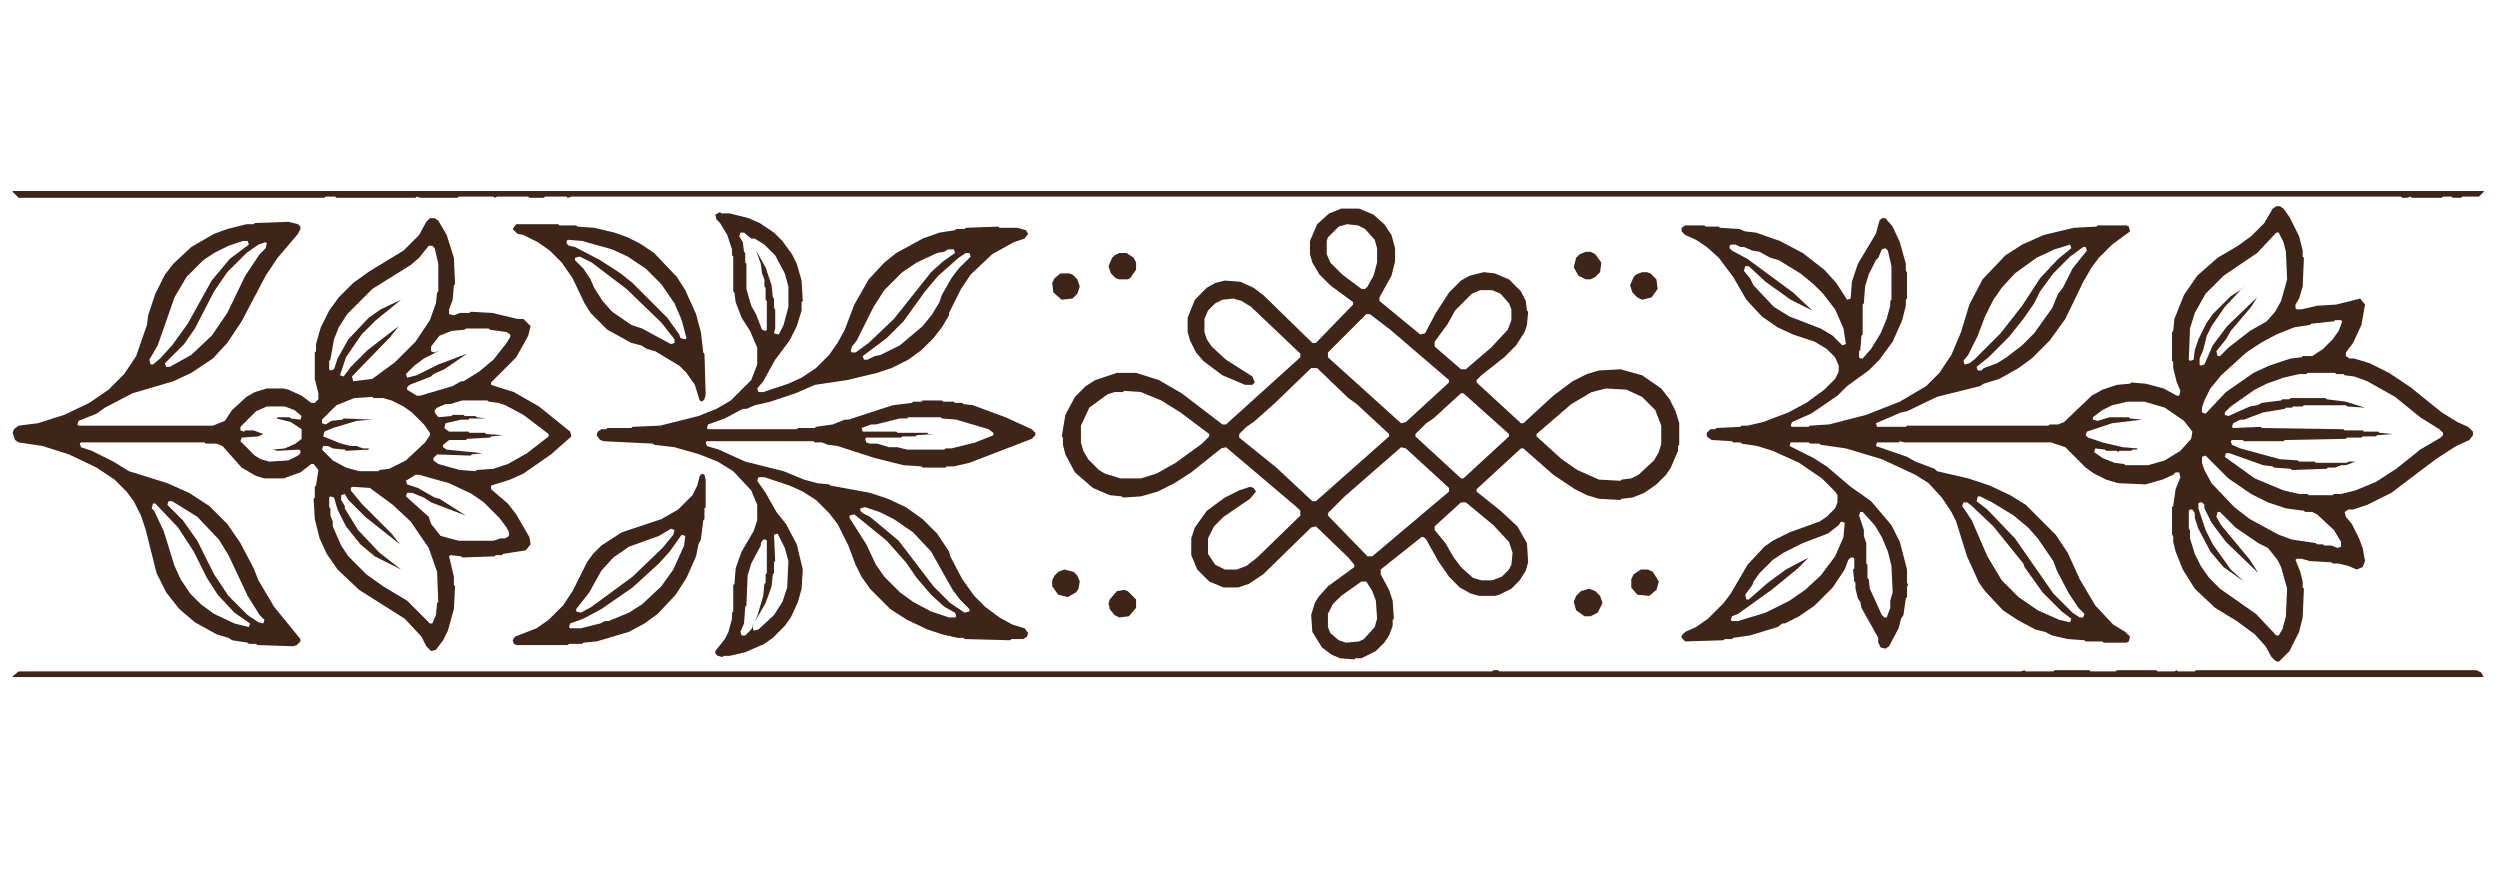
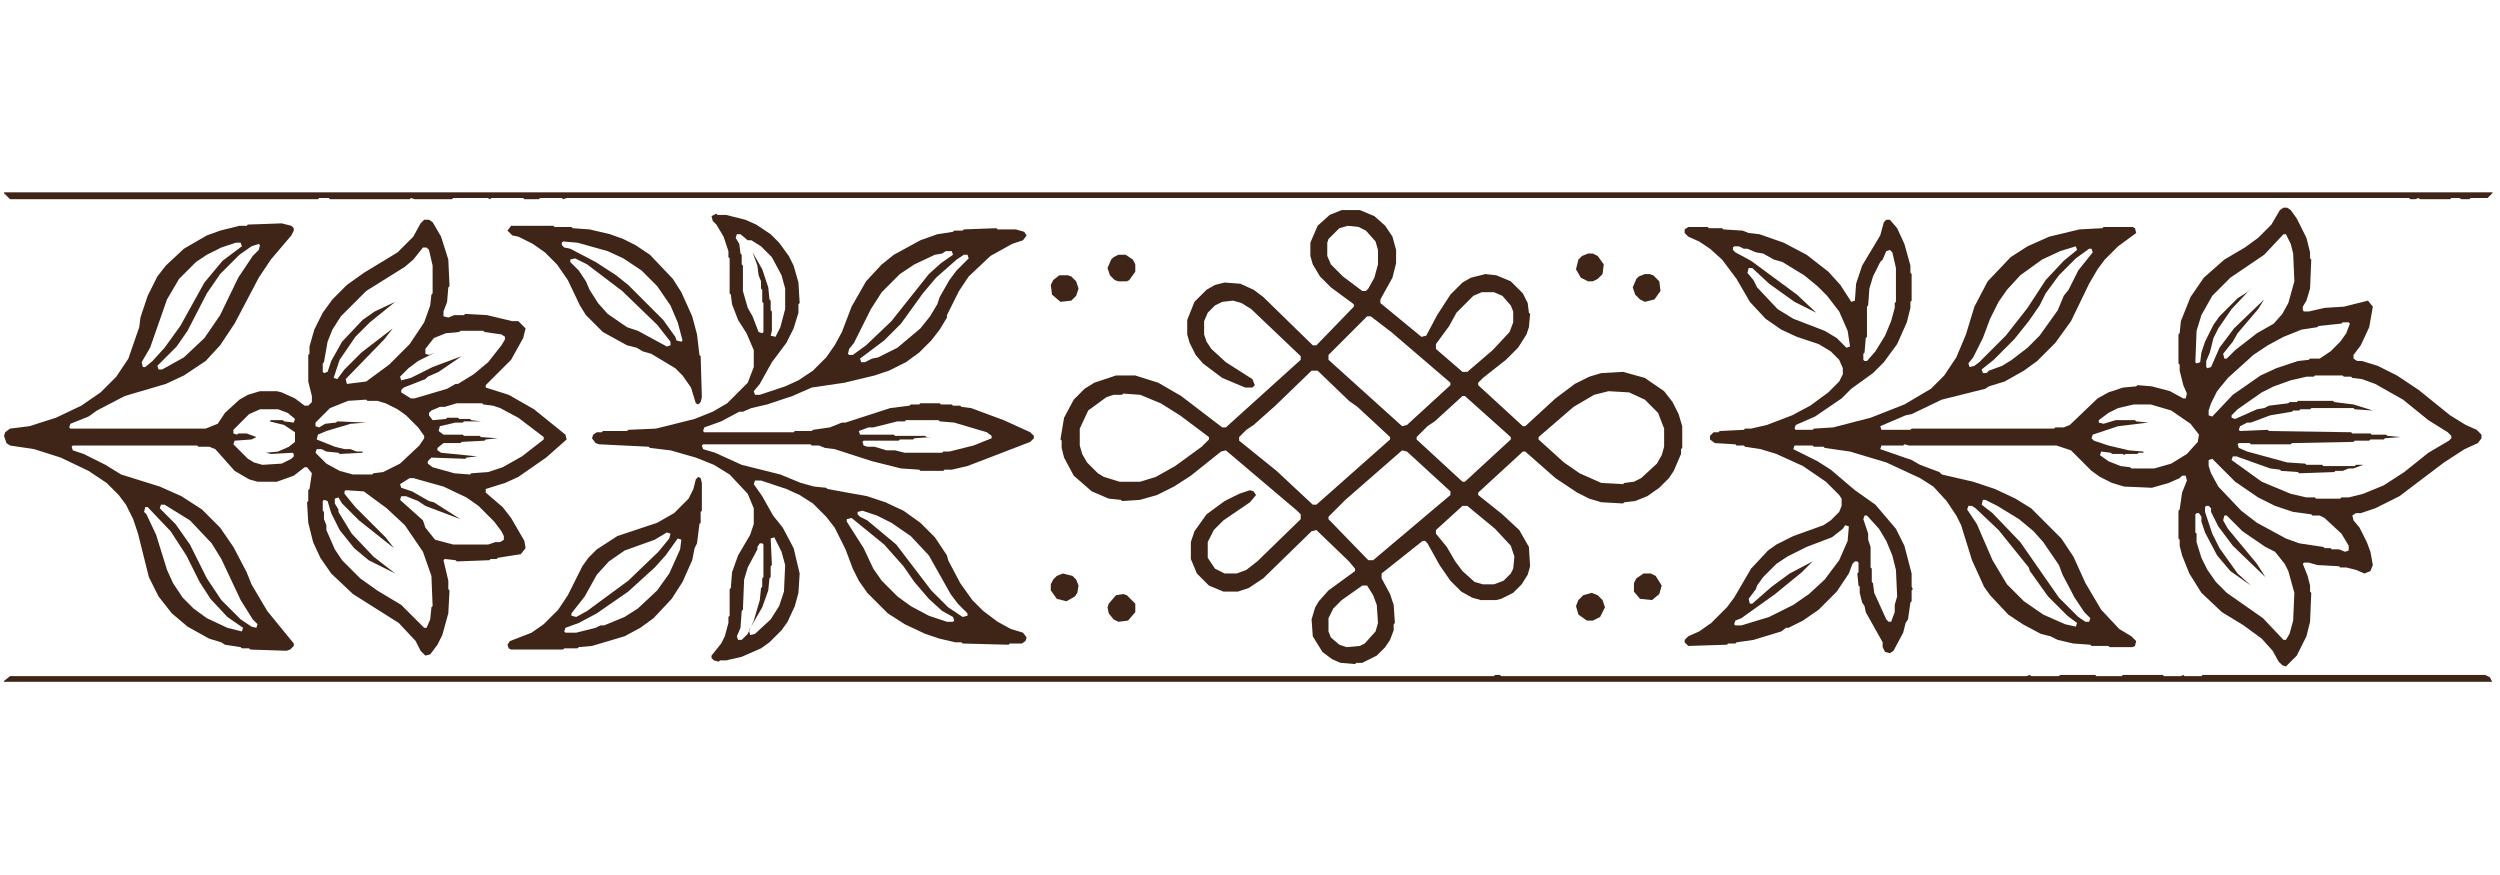
- <svg xmlns="http://www.w3.org/2000/svg" width="288" height="100" viewBox="6 0 288 100">
+ <svg xmlns="http://www.w3.org/2000/svg" width="286" height="100" viewBox="7 0 286 100">
  <defs>
    <clipPath id="interior">
      <rect x="0" y="22" width="300" height="56" />
    </clipPath>
  </defs>
  <g clip-path="url(#interior)">
    <g transform="translate(300 0) rotate(90) scale(0.1381215)">
      <path fill="#3F2418" fill-rule="evenodd" d="M364,1652L360,1653L339,1679L327,1700L321,1719L319,1719L298,1698L280,1688L272,1686L266,1692L266,1697L261,1718L260,1736L261,1737L261,1745L263,1750L262,1754L258,1754L250,1751L238,1750L237,1749L215,1750L196,1756L184,1763L182,1766L182,1770L185,1773L196,1779L209,1792L226,1820L236,1834L248,1846L259,1854L273,1861L287,1865L293,1865L294,1866L316,1866L328,1863L333,1863L336,1866L336,1869L330,1877L325,1888L324,1892L324,1906L327,1916L331,1923L342,1935L351,1941L355,1951L355,2063L354,2064L351,2063L345,2048L340,2041L328,2018L318,1984L311,1969L299,1951L286,1939L268,1927L230,1907L215,1897L195,1880L191,1878L189,1878L187,1880L185,1888L186,1916L187,1917L187,1923L191,1939L195,1950L206,1969L220,1984L229,1991L245,1999L263,2005L271,2006L297,2015L312,2025L325,2038L336,2054L346,2075L353,2097L355,2113L358,2117L361,2118L367,2116L369,2113L372,2093L379,2071L390,2048L400,2033L410,2023L418,2017L430,2011L442,2007L478,1998L494,1990L508,1979L519,1966L529,1948L532,1938L534,1935L536,1922L537,1921L537,1915L538,1914L539,1884L538,1881L535,1878L533,1878L506,1900L484,1913L474,1917L453,1928L437,1939L422,1954L411,1971L403,1989L393,2021L385,2034L376,2052L373,2061L370,2062L369,2061L369,1958L370,1957L370,1948L372,1943L390,1927L397,1915L399,1908L399,1892L394,1878L387,1869L387,1867L392,1863L405,1865L406,1866L415,1866L416,1867L433,1866L449,1862L462,1856L475,1847L492,1829L516,1791L531,1777L539,1773L543,1769L542,1765L534,1759L526,1755L508,1750L489,1749L488,1750L481,1750L464,1754L463,1753L464,1744L465,1743L464,1716L463,1715L463,1710L462,1709L459,1690L454,1686L448,1687L429,1698L420,1705L408,1719L405,1719L400,1703L395,1692L379,1669Z M201,1922L204,1921L216,1937L234,1952L270,1972L288,1985L299,1995L304,2001L304,2003L300,2004L288,1997L248,1983L231,1973L217,1959L211,1950L205,1938L201,1926Z M523,1921L520,1933L512,1950L504,1961L495,1970L483,1978L472,1983L443,1992L426,2000L424,2002L420,2001L420,1999L440,1980L460,1967L482,1956L496,1947L511,1933L520,1920Z M520,1909L519,1913L513,1922L497,1938L479,1950L451,1964L434,1976L421,1989L418,1988L418,1985L431,1964L450,1946L463,1938L497,1922L513,1912L517,1908Z M202,1907L203,1906L207,1907L212,1912L230,1924L261,1939L280,1952L296,1969L306,1987L306,1990L303,1991L287,1975L274,1966L243,1950L227,1939L211,1923L204,1913Z M347,1877L350,1878L349,1886L348,1887L348,1897L349,1898L352,1886L358,1877L366,1877L370,1882L374,1891L375,1901L376,1897L375,1879L376,1878L378,1878L380,1880L384,1888L385,1904L383,1911L380,1916L368,1928L365,1927L364,1913L362,1909L359,1917L359,1924L360,1925L359,1928L356,1928L343,1915L339,1906L339,1891L342,1883Z M361,1770L363,1770L369,1774L384,1790L391,1804L392,1812L393,1813L393,1829L390,1840L384,1851L375,1860L372,1859L372,1855L374,1851L375,1841L376,1840L375,1821L374,1821L374,1826L372,1831L372,1836L370,1844L364,1859L360,1858L357,1851L351,1831L350,1818L349,1842L350,1843L351,1852L354,1857L353,1860L350,1860L338,1848L332,1833L331,1818L332,1817L332,1809L334,1802L339,1792L344,1785L354,1775Z M520,1768L520,1770L501,1789L489,1809L479,1823L464,1838L455,1844L439,1851L435,1851L430,1853L424,1853L423,1854L415,1854L414,1853L415,1850L425,1847L439,1840L454,1828L464,1816L475,1794L461,1812L442,1830L424,1841L422,1841L417,1844L413,1844L412,1841L417,1838L431,1824L454,1795L445,1802L420,1827L409,1836L407,1836L406,1835L407,1820L421,1801L435,1786L457,1771L477,1764L502,1763L503,1764L513,1765Z M205,1768L207,1766L220,1763L243,1763L244,1764L253,1765L267,1770L285,1782L302,1799L316,1818L318,1834L314,1835L281,1803L272,1796L292,1822L306,1836L314,1842L313,1845L298,1840L279,1827L267,1815L250,1794L258,1811L265,1821L283,1838L299,1847L308,1850L309,1853L308,1854L301,1854L300,1853L283,1850L273,1846L262,1839L241,1818L221,1786L215,1779L205,1771Z M447,1704L449,1707L449,1711L451,1717L451,1746L447,1761L437,1769L431,1771L414,1790L411,1789L411,1785L415,1775L419,1769L430,1740L416,1762L415,1766L407,1780L404,1789L401,1790L396,1782L396,1779L403,1754L412,1735L419,1725L432,1712L440,1706L444,1704Z M279,1703L281,1703L286,1706L300,1717L310,1729L318,1742L318,1744L322,1751L330,1778L330,1781L325,1789L323,1789L321,1787L314,1769L312,1767L308,1758L295,1739L304,1763L313,1781L315,1789L312,1790L305,1783L299,1775L292,1761L294,1766L293,1769L289,1769L280,1762L276,1752L275,1741L274,1740L274,1721L275,1720L277,1706Z M362,1671L364,1671L378,1689L387,1705L391,1717L392,1731L393,1732L392,1745L387,1763L384,1767L382,1767L379,1764L380,1736L379,1735L378,1726L375,1756L373,1759L371,1759L367,1754L367,1740L366,1739L365,1720L364,1719L363,1709L362,1723L361,1724L361,1737L360,1738L360,1754L357,1758L353,1757L350,1744L350,1738L349,1737L349,1723L348,1731L347,1732L347,1741L346,1742L346,1751L347,1752L348,1763L344,1766L342,1766L340,1764L337,1757L337,1753L334,1743L334,1722L335,1721L336,1713L338,1707L346,1692Z M396,1541L395,1543L397,1545L405,1547L413,1551L425,1563L433,1577L444,1610L455,1627L462,1634L469,1639L493,1651L505,1659L517,1671L524,1681L531,1699L534,1701L537,1700L538,1698L538,1655L537,1654L537,1643L536,1642L535,1631L527,1604L520,1591L512,1580L496,1565L482,1556L464,1548L454,1546L450,1544L434,1542L433,1541L424,1541L423,1540L400,1540Z M442,1566L446,1567L457,1576L481,1601L506,1635L511,1644L510,1648L508,1648L494,1637L476,1627L465,1617L456,1604L447,1579L441,1569Z M447,1557L455,1558L475,1567L489,1577L504,1593L511,1604L518,1621L518,1624L520,1628L524,1644L524,1653L523,1654L520,1653L516,1642L508,1627L490,1601L470,1579L460,1570L446,1560Z M333,1541L329,1540L295,1541L294,1542L277,1544L262,1548L242,1557L231,1564L211,1583L203,1595L198,1605L194,1616L190,1633L189,1647L188,1648L188,1662L187,1663L187,1698L191,1701L195,1697L196,1692L202,1680L209,1670L219,1660L232,1651L253,1641L261,1636L275,1622L286,1602L288,1594L291,1589L293,1582L305,1562L311,1556L321,1549L334,1545L335,1543Z M286,1566L287,1569L274,1593L271,1602L260,1618L251,1626L240,1633L233,1636L224,1642L217,1649L215,1649L214,1645L219,1635L241,1606L269,1577L283,1566Z M282,1556L283,1557L282,1561L279,1562L265,1572L236,1601L228,1611L217,1628L206,1649L205,1654L203,1656L201,1656L200,1655L201,1643L208,1618L214,1605L224,1590L237,1577L253,1566L267,1560Z M195,1271L192,1273L190,1280L190,1295L189,1296L190,1323L191,1324L191,1331L192,1332L194,1345L199,1359L211,1381L219,1391L233,1404L254,1416L275,1424L286,1430L296,1437L307,1448L315,1460L320,1471L327,1492L327,1496L324,1497L318,1492L300,1482L284,1470L272,1464L259,1460L252,1460L251,1459L234,1460L220,1464L212,1468L201,1476L194,1483L186,1495L182,1504L178,1520L178,1527L177,1528L179,1532L183,1531L186,1528L196,1522L208,1518L213,1518L214,1517L243,1517L244,1516L252,1515L265,1510L276,1503L290,1497L304,1497L317,1502L334,1519L341,1531L347,1546L355,1578L356,1601L357,1602L357,1622L358,1623L358,1627L360,1630L363,1631L367,1628L368,1625L370,1584L371,1583L373,1566L379,1545L385,1530L393,1517L409,1502L421,1497L434,1497L443,1500L460,1510L474,1515L487,1516L488,1517L510,1517L511,1518L516,1518L527,1521L533,1524L543,1532L545,1532L547,1530L548,1526L547,1525L547,1520L544,1507L537,1491L532,1484L522,1474L515,1469L502,1463L491,1460L475,1459L454,1464L437,1473L427,1481L411,1490L401,1497L398,1496L398,1491L405,1470L410,1459L417,1448L428,1437L437,1430L455,1421L471,1415L481,1410L491,1403L508,1386L517,1372L525,1355L529,1343L532,1330L532,1325L533,1324L534,1286L533,1285L533,1275L531,1272L528,1271L524,1274L521,1284L515,1295L506,1307L497,1316L483,1326L464,1336L460,1337L445,1347L433,1359L423,1373L416,1388L411,1403L405,1436L404,1437L403,1447L400,1458L393,1475L385,1507L375,1529L372,1539L369,1540L368,1539L368,1450L369,1449L369,1443L371,1438L372,1430L382,1399L388,1375L389,1360L390,1359L390,1340L389,1339L389,1333L386,1320L366,1268L363,1265L361,1265L358,1268L348,1290L338,1317L337,1325L336,1326L336,1332L335,1333L335,1342L334,1343L334,1359L335,1360L335,1367L336,1368L338,1384L350,1421L350,1424L354,1434L356,1448L357,1449L357,1463L358,1464L358,1538L357,1539L354,1538L349,1524L341,1509L341,1506L338,1499L335,1486L328,1465L321,1449L317,1422L311,1397L307,1385L300,1371L292,1360L282,1350L273,1343L263,1337L261,1337L241,1327L229,1319L212,1301L202,1283L199,1274Z M450,1490L451,1489L478,1489L479,1490L486,1490L487,1491L497,1492L514,1497L525,1502L530,1507L530,1510L527,1511L520,1508L506,1507L505,1506L480,1505L470,1502L455,1494L453,1494L450,1492Z M445,1480L457,1474L468,1471L490,1472L502,1476L513,1483L525,1496L526,1500L522,1501L503,1490L489,1485L479,1484L478,1483L469,1483L468,1482L446,1483Z M279,1479L278,1483L274,1482L258,1482L257,1483L249,1483L248,1484L238,1485L223,1490L209,1498L220,1494L228,1493L233,1491L239,1491L240,1490L250,1490L251,1489L275,1489L276,1490L275,1493L262,1498L255,1502L241,1506L220,1506L219,1507L211,1507L210,1508L202,1509L197,1512L194,1511L194,1508L199,1502L199,1499L204,1491L213,1482L228,1474L239,1471L256,1471L271,1475Z M208,1333L211,1332L218,1342L227,1352L266,1383L286,1404L294,1415L294,1418L293,1419L289,1418L284,1414L256,1400L242,1391L227,1376L219,1364L211,1347L210,1341L208,1338Z M514,1331L515,1332L515,1337L510,1352L502,1367L494,1378L481,1391L471,1398L454,1406L432,1420L430,1420L429,1416L451,1389L469,1373L482,1364L496,1352L506,1341L511,1332Z M510,1320L511,1324L503,1336L489,1350L451,1379L431,1403L428,1409L426,1411L424,1411L423,1407L427,1395L433,1383L444,1367L460,1352L492,1334L500,1328L508,1320Z M211,1320L214,1319L224,1329L232,1335L246,1343L252,1345L262,1351L272,1359L288,1378L296,1394L297,1399L300,1405L300,1408L297,1409L282,1389L268,1375L243,1357L230,1346L215,1329L211,1323Z M363,1300L369,1315L374,1335L374,1340L375,1341L375,1372L373,1380L373,1387L370,1397L370,1403L369,1406L366,1407L365,1406L365,1377L364,1376L364,1365L363,1364L362,1350L362,1354L361,1355L361,1380L360,1381L360,1409L357,1410L354,1402L354,1398L349,1378L349,1372L348,1371L348,1344L349,1343L350,1331L358,1304L361,1300Z M485,1228L480,1230L477,1233L475,1241L477,1246L480,1249L484,1251L489,1251L496,1246L498,1238L494,1231L491,1229Z M239,1228L233,1230L229,1234L228,1237L228,1244L232,1249L236,1251L244,1250L250,1243L249,1234L245,1230Z M500,1181L493,1188L492,1191L493,1197L500,1203L503,1204L508,1203L513,1199L515,1195L514,1187L507,1181Z M225,1181L219,1181L215,1183L211,1189L211,1195L213,1199L215,1201L222,1204L228,1202L232,1198L233,1195L233,1188L232,1186Z M219,793L212,798L210,802L210,806L212,811L215,814L223,816L230,812L233,806L233,802L231,798L227,794Z M503,792L497,794L493,798L491,803L493,810L497,814L502,816L509,814L514,807L514,802L511,796Z M241,746L233,747L228,752L227,755L227,759L229,764L231,766L238,769L244,767L248,763L250,759L248,751Z M485,745L477,750L475,754L475,760L479,766L483,768L490,768L496,763L497,753L492,747Z M353,728L343,731L333,736L324,743L313,759L308,777L309,795L312,805L318,817L330,833L353,858L353,860L319,897L317,897L313,893L298,874L288,864L277,857L271,855L260,854L259,855L251,856L243,860L233,870L228,882L227,891L230,903L234,910L244,920L261,931L278,940L279,944L251,978L248,978L230,968L218,965L207,965L196,968L187,974L179,983L174,995L174,1010L178,1020L187,1030L201,1036L212,1036L219,1034L229,1028L238,1019L252,1000L254,1000L286,1031L286,1034L246,1075L240,1083L235,1094L234,1107L236,1115L240,1122L250,1132L265,1138L277,1138L284,1136L294,1131L301,1125L313,1109L321,1090L321,1084L319,1082L314,1084L300,1106L289,1118L283,1122L277,1124L266,1124L259,1121L253,1115L250,1109L249,1100L251,1093L256,1085L295,1044L298,1044L354,1106L354,1109L328,1143L317,1162L311,1181L311,1197L317,1215L322,1223L331,1232L346,1240L364,1243L365,1242L371,1242L379,1240L394,1232L407,1217L413,1203L414,1193L415,1192L414,1177L410,1163L403,1149L394,1135L374,1110L373,1106L423,1047L426,1044L430,1044L465,1080L472,1089L475,1097L475,1107L471,1115L462,1121L449,1121L439,1116L431,1108L416,1086L410,1081L407,1083L406,1086L409,1095L415,1107L426,1122L440,1132L449,1135L463,1135L475,1130L485,1120L490,1108L490,1096L487,1087L479,1075L440,1035L439,1031L465,1004L471,999L473,999L489,1021L498,1029L503,1032L513,1035L527,1034L540,1026L546,1018L549,1011L550,999L549,998L549,993L543,981L536,974L530,970L522,967L517,967L516,966L501,967L492,970L479,977L475,977L448,943L448,941L450,939L468,929L481,920L490,911L495,902L497,895L497,882L496,878L491,868L484,861L476,856L469,854L453,855L439,863L426,877L410,897L408,897L374,860L374,858L396,833L408,815L413,805L416,795L417,777L416,776L415,767L411,757L404,747L396,739L390,735L376,729L372,729L371,728Z M362,1120L364,1120L370,1126L386,1148L395,1164L399,1177L399,1194L395,1207L392,1212L383,1221L376,1225L369,1227L355,1227L340,1220L329,1205L327,1199L327,1192L326,1191L327,1177L334,1160L344,1144Z M485,989L493,984L501,981L516,980L523,982L533,991L535,995L536,1006L534,1012L528,1019L523,1021L512,1021L504,1017L497,1010L485,993Z M239,988L241,990L241,993L229,1009L219,1019L212,1022L201,1022L198,1021L189,1012L187,1005L188,996L191,990L200,982L207,980L219,980L230,983Z M362,970L364,970L418,1031L418,1034L390,1064L365,1095L362,1095L356,1089L352,1083L336,1065L307,1035L307,1030L332,1004L337,997Z M407,920L410,920L464,984L464,988L430,1021L428,1021L414,1007L373,960L374,956Z M319,920L352,956L353,960L298,1021L294,1021L262,989L262,986L275,969L317,920Z M362,870L364,870L399,908L399,910L364,948L362,948L353,939L349,933L328,910L328,908Z M253,870L258,868L267,868L275,871L290,885L308,906L308,910L289,932L285,932L270,921L259,915L245,901L242,894L242,884L245,877Z M475,870L481,876L484,884L484,893L482,900L473,910L465,916L453,923L442,932L439,932L419,910L419,906L438,883L452,870L461,867L471,868Z M355,743L370,743L377,745L384,749L396,762L399,768L400,776L401,777L400,795L392,813L383,826L364,847L362,847L337,818L327,801L324,789L325,772L331,759L342,748Z M360,66L356,70L352,79L344,92L323,118L311,136L303,152L299,165L299,169L297,172L294,172L286,166L271,159L254,156L249,160L254,180L255,196L258,209L258,213L257,214L254,214L249,211L239,208L215,207L214,208L209,208L197,211L181,219L174,224L172,227L172,230L174,233L186,240L197,251L205,262L215,279L230,296L246,307L266,315L276,316L277,317L301,317L302,316L307,316L319,313L326,310L330,311L330,313L324,324L320,339L319,351L320,352L321,363L325,375L330,384L352,407L354,412L354,419L355,420L355,538L356,539L356,563L353,564L344,543L343,538L331,513L322,477L320,474L316,461L307,445L299,434L284,419L266,406L235,391L223,384L215,378L204,367L193,352L189,353L188,355L188,379L189,380L190,399L196,424L204,442L213,456L233,475L254,486L277,493L296,501L311,511L322,522L335,544L346,572L354,603L355,619L356,620L356,634L355,635L352,634L345,618L330,596L322,588L309,570L300,561L285,550L267,542L255,539L250,539L249,538L227,538L226,539L220,539L202,544L189,550L182,556L182,559L184,561L195,564L220,579L235,584L249,585L250,588L236,597L225,607L211,625L201,644L194,664L193,673L191,678L190,694L189,695L189,706L188,707L188,723L190,726L193,726L196,723L200,714L206,705L215,695L231,683L250,672L264,659L273,646L279,633L285,615L291,605L298,598L305,595L310,595L316,598L325,607L336,622L344,637L352,658L355,671L355,676L356,677L357,697L358,698L358,702L361,705L364,705L367,701L368,684L369,683L369,677L370,676L372,663L376,650L386,628L399,609L410,598L413,596L419,596L424,598L431,605L435,611L444,636L451,650L456,657L471,671L495,685L503,691L516,704L523,714L527,723L530,726L532,726L535,723L534,691L533,690L533,684L532,683L530,669L523,646L520,642L520,640L514,628L505,615L490,600L475,590L467,587L465,585L465,583L466,582L474,582L475,583L485,582L486,581L491,581L499,579L502,577L507,576L532,562L536,562L540,560L541,556L539,553L524,545L516,543L513,541L499,539L498,538L489,538L488,537L486,538L475,538L452,544L438,551L418,568L406,585L389,605L382,616L372,636L369,635L369,620L370,619L370,611L371,610L374,589L383,559L396,531L403,520L415,509L427,501L435,497L464,488L486,478L493,473L509,458L517,446L525,431L527,423L530,417L533,404L534,390L535,389L535,375L536,374L536,355L535,353L531,352L527,356L521,366L505,381L483,394L461,404L446,414L421,439L413,452L405,469L399,487L393,513L391,515L385,531L381,538L372,564L369,563L369,545L368,544L369,540L369,418L373,406L390,389L395,382L400,372L403,362L404,339L400,325L396,316L394,314L394,311L398,310L408,314L422,316L423,317L446,317L447,316L452,316L460,314L475,308L491,298L507,281L518,263L529,248L539,239L548,234L551,231L552,228L543,219L527,211L515,208L491,207L490,208L485,208L477,210L467,214L466,213L466,209L468,202L469,184L470,183L470,178L472,170L475,163L473,158L468,156L457,158L449,161L437,167L431,172L427,173L425,170L425,166L421,154L411,134L383,97L372,80L367,69L363,66Z M436,590L448,591L464,598L480,610L492,623L501,636L511,656L518,679L518,684L517,685L514,684L512,679L492,651L474,629L465,620L475,639L486,654L500,670L500,672L496,673L488,667L485,666L478,661L467,650L461,641L453,625L445,604L438,595L435,593Z M287,589L288,592L280,600L274,610L264,636L256,649L238,666L232,669L226,674L222,673L222,670L235,656L250,635L259,617L244,633L216,671L209,684L207,686L205,686L204,685L204,681L206,677L206,674L209,667L210,661L215,652L217,645L228,627L237,616L245,608L258,598L274,591Z M207,556L209,554L222,551L250,551L251,552L255,552L266,555L278,560L291,568L299,575L299,577L298,578L293,578L292,577L280,576L279,575L254,575L253,574L239,573L229,570L217,564L215,562L208,559Z M515,555L515,557L513,559L491,569L483,570L482,571L471,571L470,572L453,572L447,574L442,574L430,578L427,577L427,575L438,565L448,559L460,554L472,551L494,550L501,552L507,552Z M519,402L517,411L509,429L498,445L484,459L464,471L434,484L422,492L419,491L419,488L421,485L439,466L470,441L473,440L494,425L510,409L516,401Z M204,402L207,401L216,412L232,427L255,442L278,460L300,482L303,486L304,490L301,491L296,487L280,479L264,473L250,466L240,459L228,448L215,430L208,415Z M515,391L515,394L511,400L495,416L449,448L425,471L418,480L414,479L414,477L419,467L430,449L440,437L449,429L468,416L476,413L495,403L507,395L512,390Z M206,389L209,388L224,400L240,408L245,412L257,417L278,432L288,442L298,455L303,463L307,474L309,476L309,479L306,480L298,470L281,453L266,441L253,432L243,427L228,416L214,402L206,391Z M360,300L366,301L376,310L384,323L388,337L388,356L387,357L386,365L382,375L377,382L374,381L375,373L376,372L376,363L377,362L376,361L376,351L375,350L375,346L374,346L373,358L369,375L365,387L363,389L360,388L353,367L350,342L349,352L348,353L348,369L351,379L350,383L348,383L342,375L338,367L335,354L335,340L340,323L351,307Z M530,228L530,230L512,247L491,277L482,286L472,293L462,298L449,302L442,302L441,303L426,303L425,302L425,300L428,298L432,298L441,295L460,285L473,274L485,257L475,268L454,283L442,289L424,295L420,295L419,294L419,292L421,290L424,290L436,284L452,272L478,245L467,252L438,276L431,280L427,279L427,277L440,264L453,245L457,237L467,229L473,226L491,221L514,222L525,225Z M194,228L202,224L210,222L233,221L251,226L260,231L268,238L276,252L290,270L297,277L297,279L293,280L283,272L276,268L256,251L248,246L272,271L288,283L304,290L305,293L304,294L299,294L292,291L280,288L272,284L256,273L238,256L242,260L247,268L262,283L269,288L283,295L292,298L300,299L301,302L300,303L274,302L261,298L245,289L230,274L211,246L194,230Z M456,176L457,179L455,184L455,190L454,191L454,196L453,197L450,217L446,228L433,252L423,265L403,284L392,290L386,292L381,292L380,289L399,270L412,251L419,237L424,222L426,207L427,206L427,200L429,196L442,182L452,176Z M268,175L276,178L283,183L291,191L297,200L297,208L298,209L299,218L305,236L311,249L327,272L345,289L344,292L340,292L334,290L324,285L313,276L294,255L286,243L279,230L273,215L271,202L270,201L268,182L267,181L267,176Z M361,91L363,91L365,93L375,110L391,130L402,147L409,164L412,176L412,182L413,183L413,203L412,204L412,211L409,224L399,248L381,273L378,272L378,269L388,241L389,233L390,232L391,218L392,217L391,188L390,187L390,181L388,176L388,172L385,164L385,170L386,171L386,197L385,198L385,211L384,212L383,227L374,260L371,267L368,268L367,267L367,258L368,257L368,224L367,223L366,172L365,171L365,159L364,158L364,147L363,146L362,133L361,144L360,145L360,157L359,158L359,173L358,174L357,242L356,243L357,266L356,267L353,266L350,260L350,257L344,241L341,223L340,222L340,217L339,216L339,208L338,207L338,172L339,171L340,156L335,172L333,188L332,189L332,218L333,219L333,225L334,226L336,242L338,246L339,252L347,270L346,273L344,273L339,268L325,248L320,238L315,224L312,211L312,205L311,204L311,181L312,180L312,174L313,173L314,165L318,154L331,131L348,110L358,94Z M603,57L597,63L597,453L598,454L597,457L597,557L598,558L597,561L597,597L598,598L597,601L597,611L598,612L598,627L597,628L597,644L598,645L597,649L598,650L597,658L598,659L597,662L597,668L598,669L598,2113L603,2118L610,2118L615,2113L614,62L611,58Z M565,57L561,59L559,63L559,297L560,298L560,312L559,313L560,315L560,329L559,330L559,363L560,364L560,385L559,386L559,415L560,416L560,439L559,440L560,443L560,878L559,879L559,883L560,884L560,2113L564,2118L568,2119L572,2118L576,2113L575,63L572,58Z M156,56L152,57L149,60L148,63L148,184L149,185L148,189L148,203L149,204L149,208L148,209L148,318L149,319L149,330L148,331L149,335L149,347L148,348L148,358L149,359L148,362L148,384L149,385L149,407L148,408L148,416L149,417L149,964L150,965L150,969L149,970L149,1042L150,1043L149,1046L149,1127L150,1128L150,1132L149,1133L149,1156L150,1157L150,1166L149,1167L149,1173L150,1174L149,1177L149,1223L150,1224L149,1228L149,1318L150,1319L150,1323L149,1324L150,1325L149,1329L149,1353L150,1354L149,1357L150,1360L150,1372L149,1373L149,1398L150,1399L150,1417L149,1418L149,1526L150,1527L150,1536L149,1537L149,1637L150,1638L150,1646L149,1647L150,1648L149,1651L150,1652L150,1658L149,1659L149,1679L150,1680L150,1695L149,1696L149,1702L150,1703L150,1713L149,1714L150,1715L150,1726L149,1727L149,1753L150,1754L150,1789L149,1790L149,1798L150,1799L149,1802L149,1812L150,1813L150,1836L149,1837L150,1839L149,1843L150,1845L149,2112L151,2116L154,2118L160,2118L165,2113L165,1858L164,1857L164,1849L165,1848L165,1782L164,1781L165,1778L165,1747L164,1746L164,1717L165,1716L164,1714L164,1688L165,1687L165,1675L164,1674L164,1656L165,1655L164,1652L164,126L165,125L165,121L164,118L165,117L165,92L164,91L164,84L165,83L165,76L164,75L164,61L160,57Z M117,56L111,58L108,63L109,2112L110,2115L114,2118L122,2118L125,2116L127,2112L127,1766L126,1765L127,1762L126,1761L127,1757L127,1730L126,1729L127,1725L127,1671L126,1670L126,1662L127,1661L127,1653L126,1652L127,1649L127,1619L126,1618L126,1613L127,1612L127,1605L126,1604L126,1600L127,1599L127,1559L126,1558L126,1543L127,1542L127,1527L126,1526L126,64L123,58Z" />
    </g>
  </g>
</svg>
